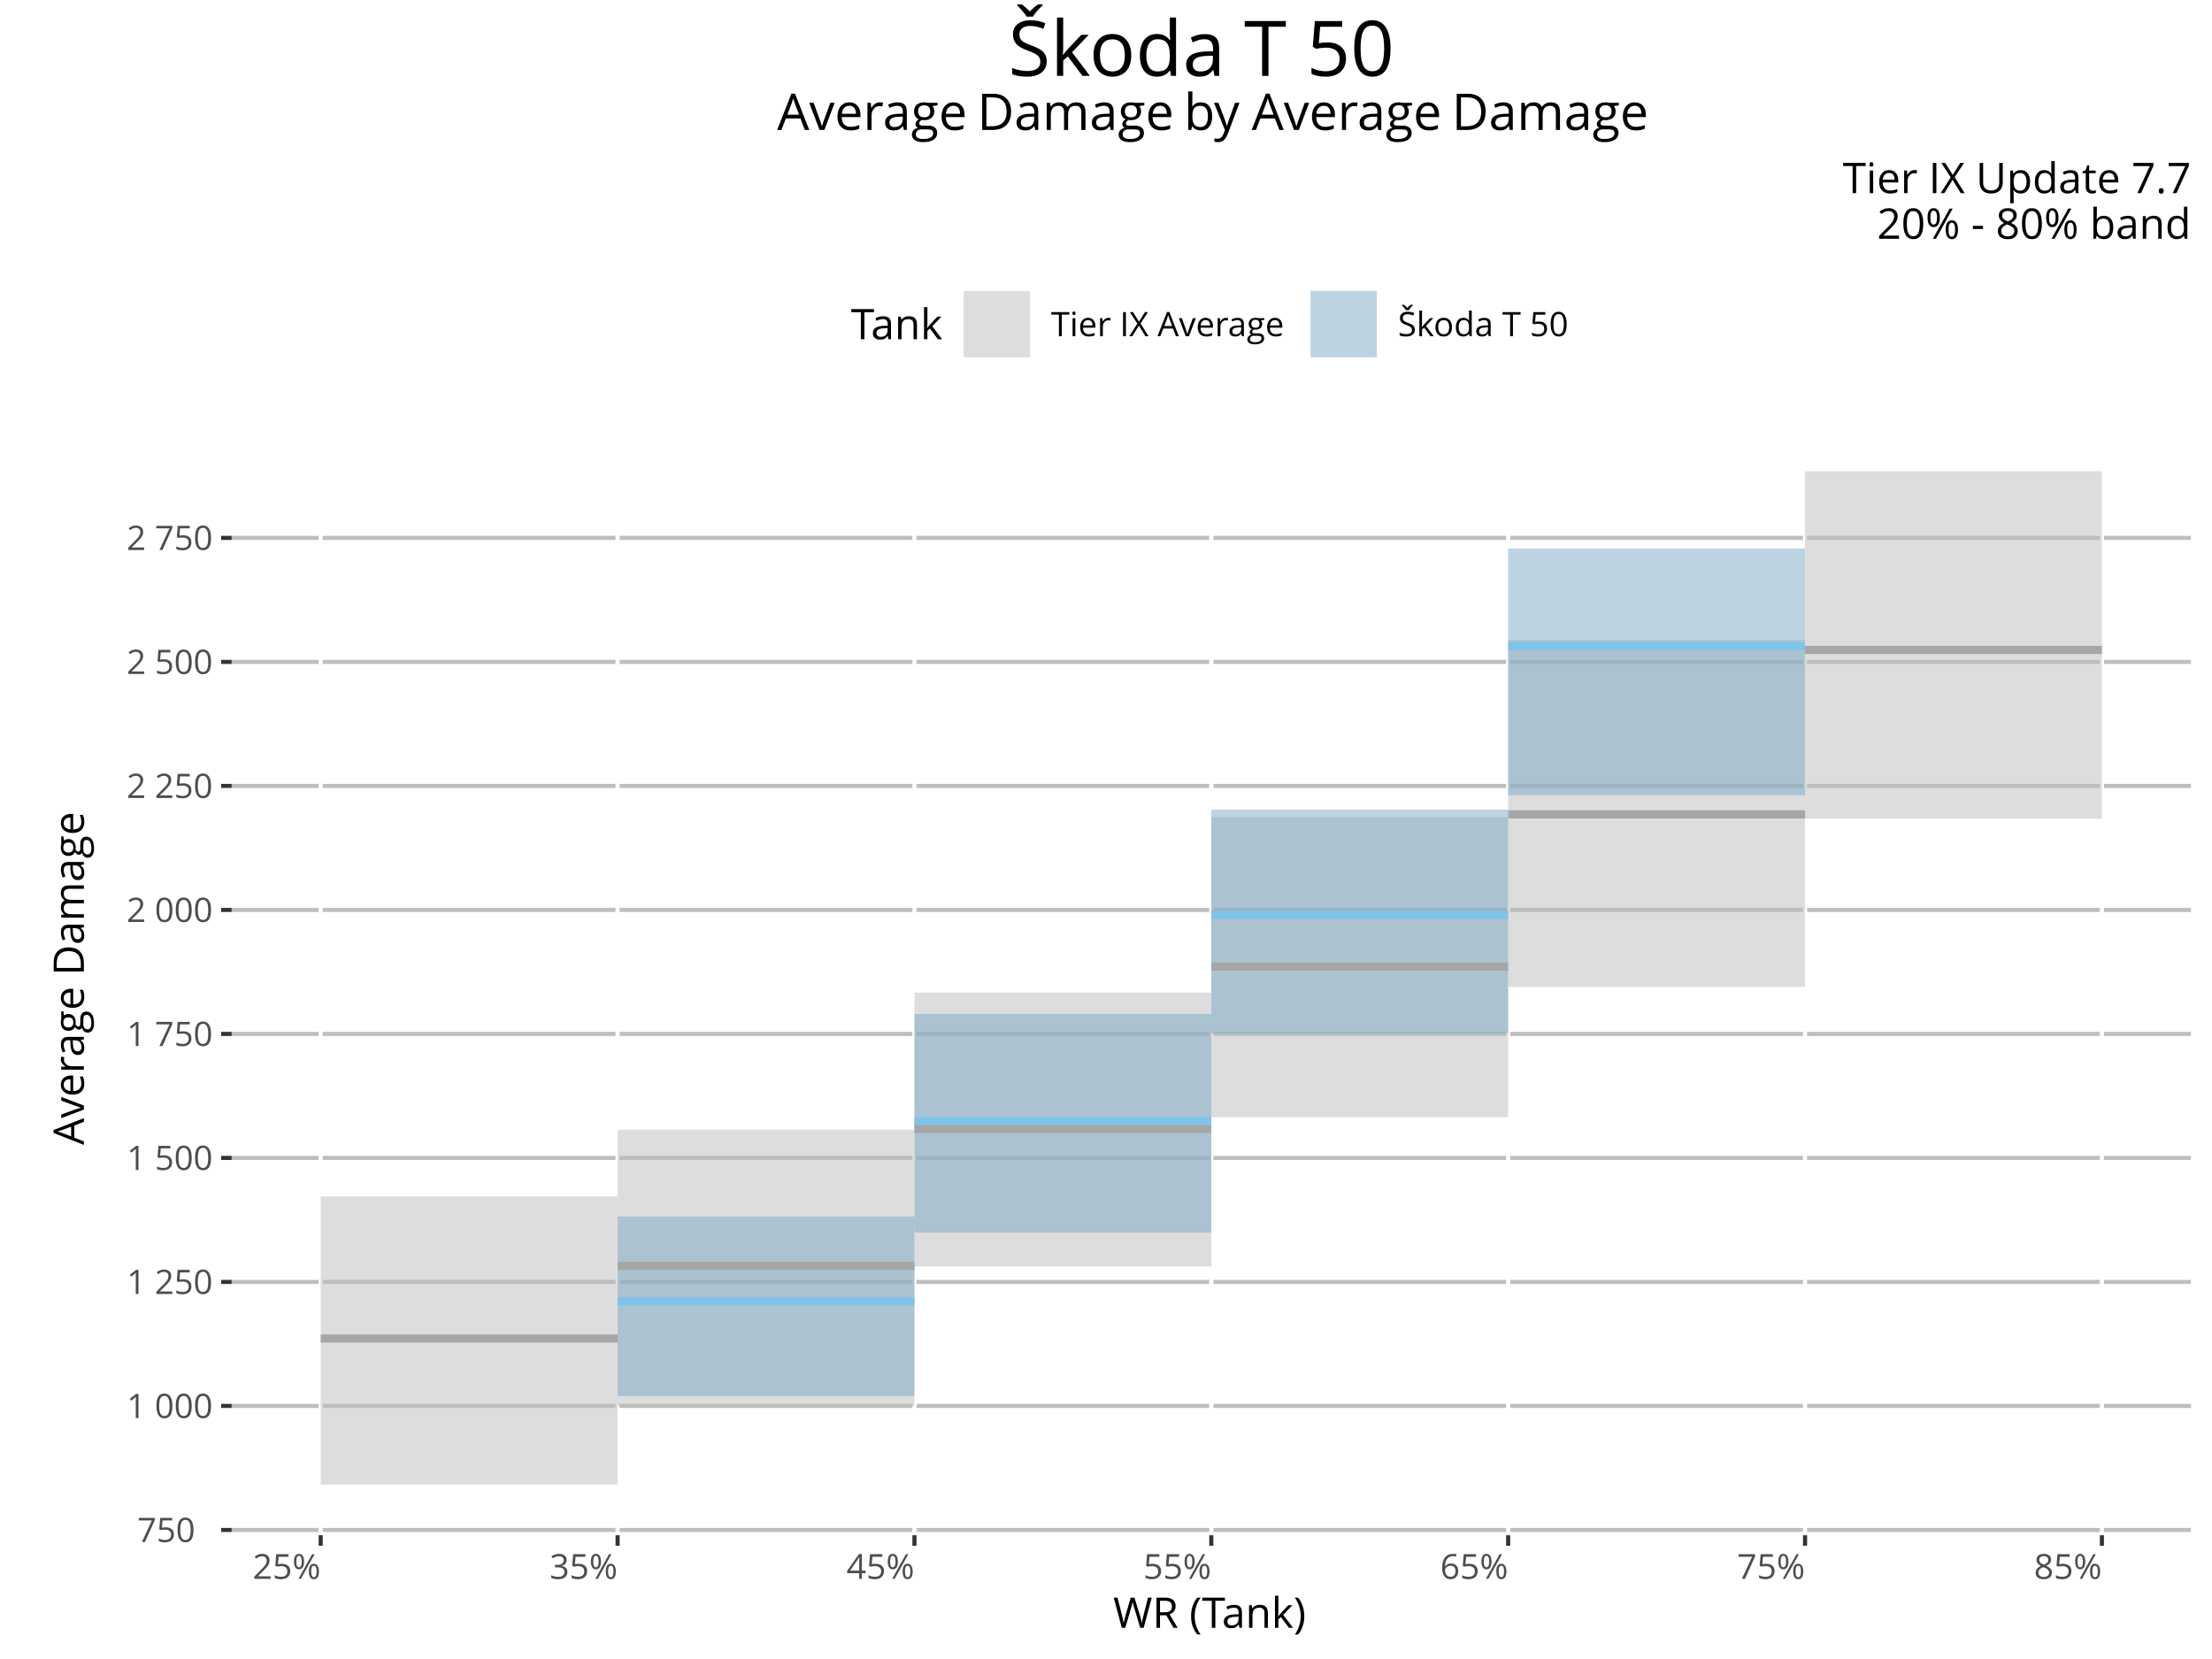
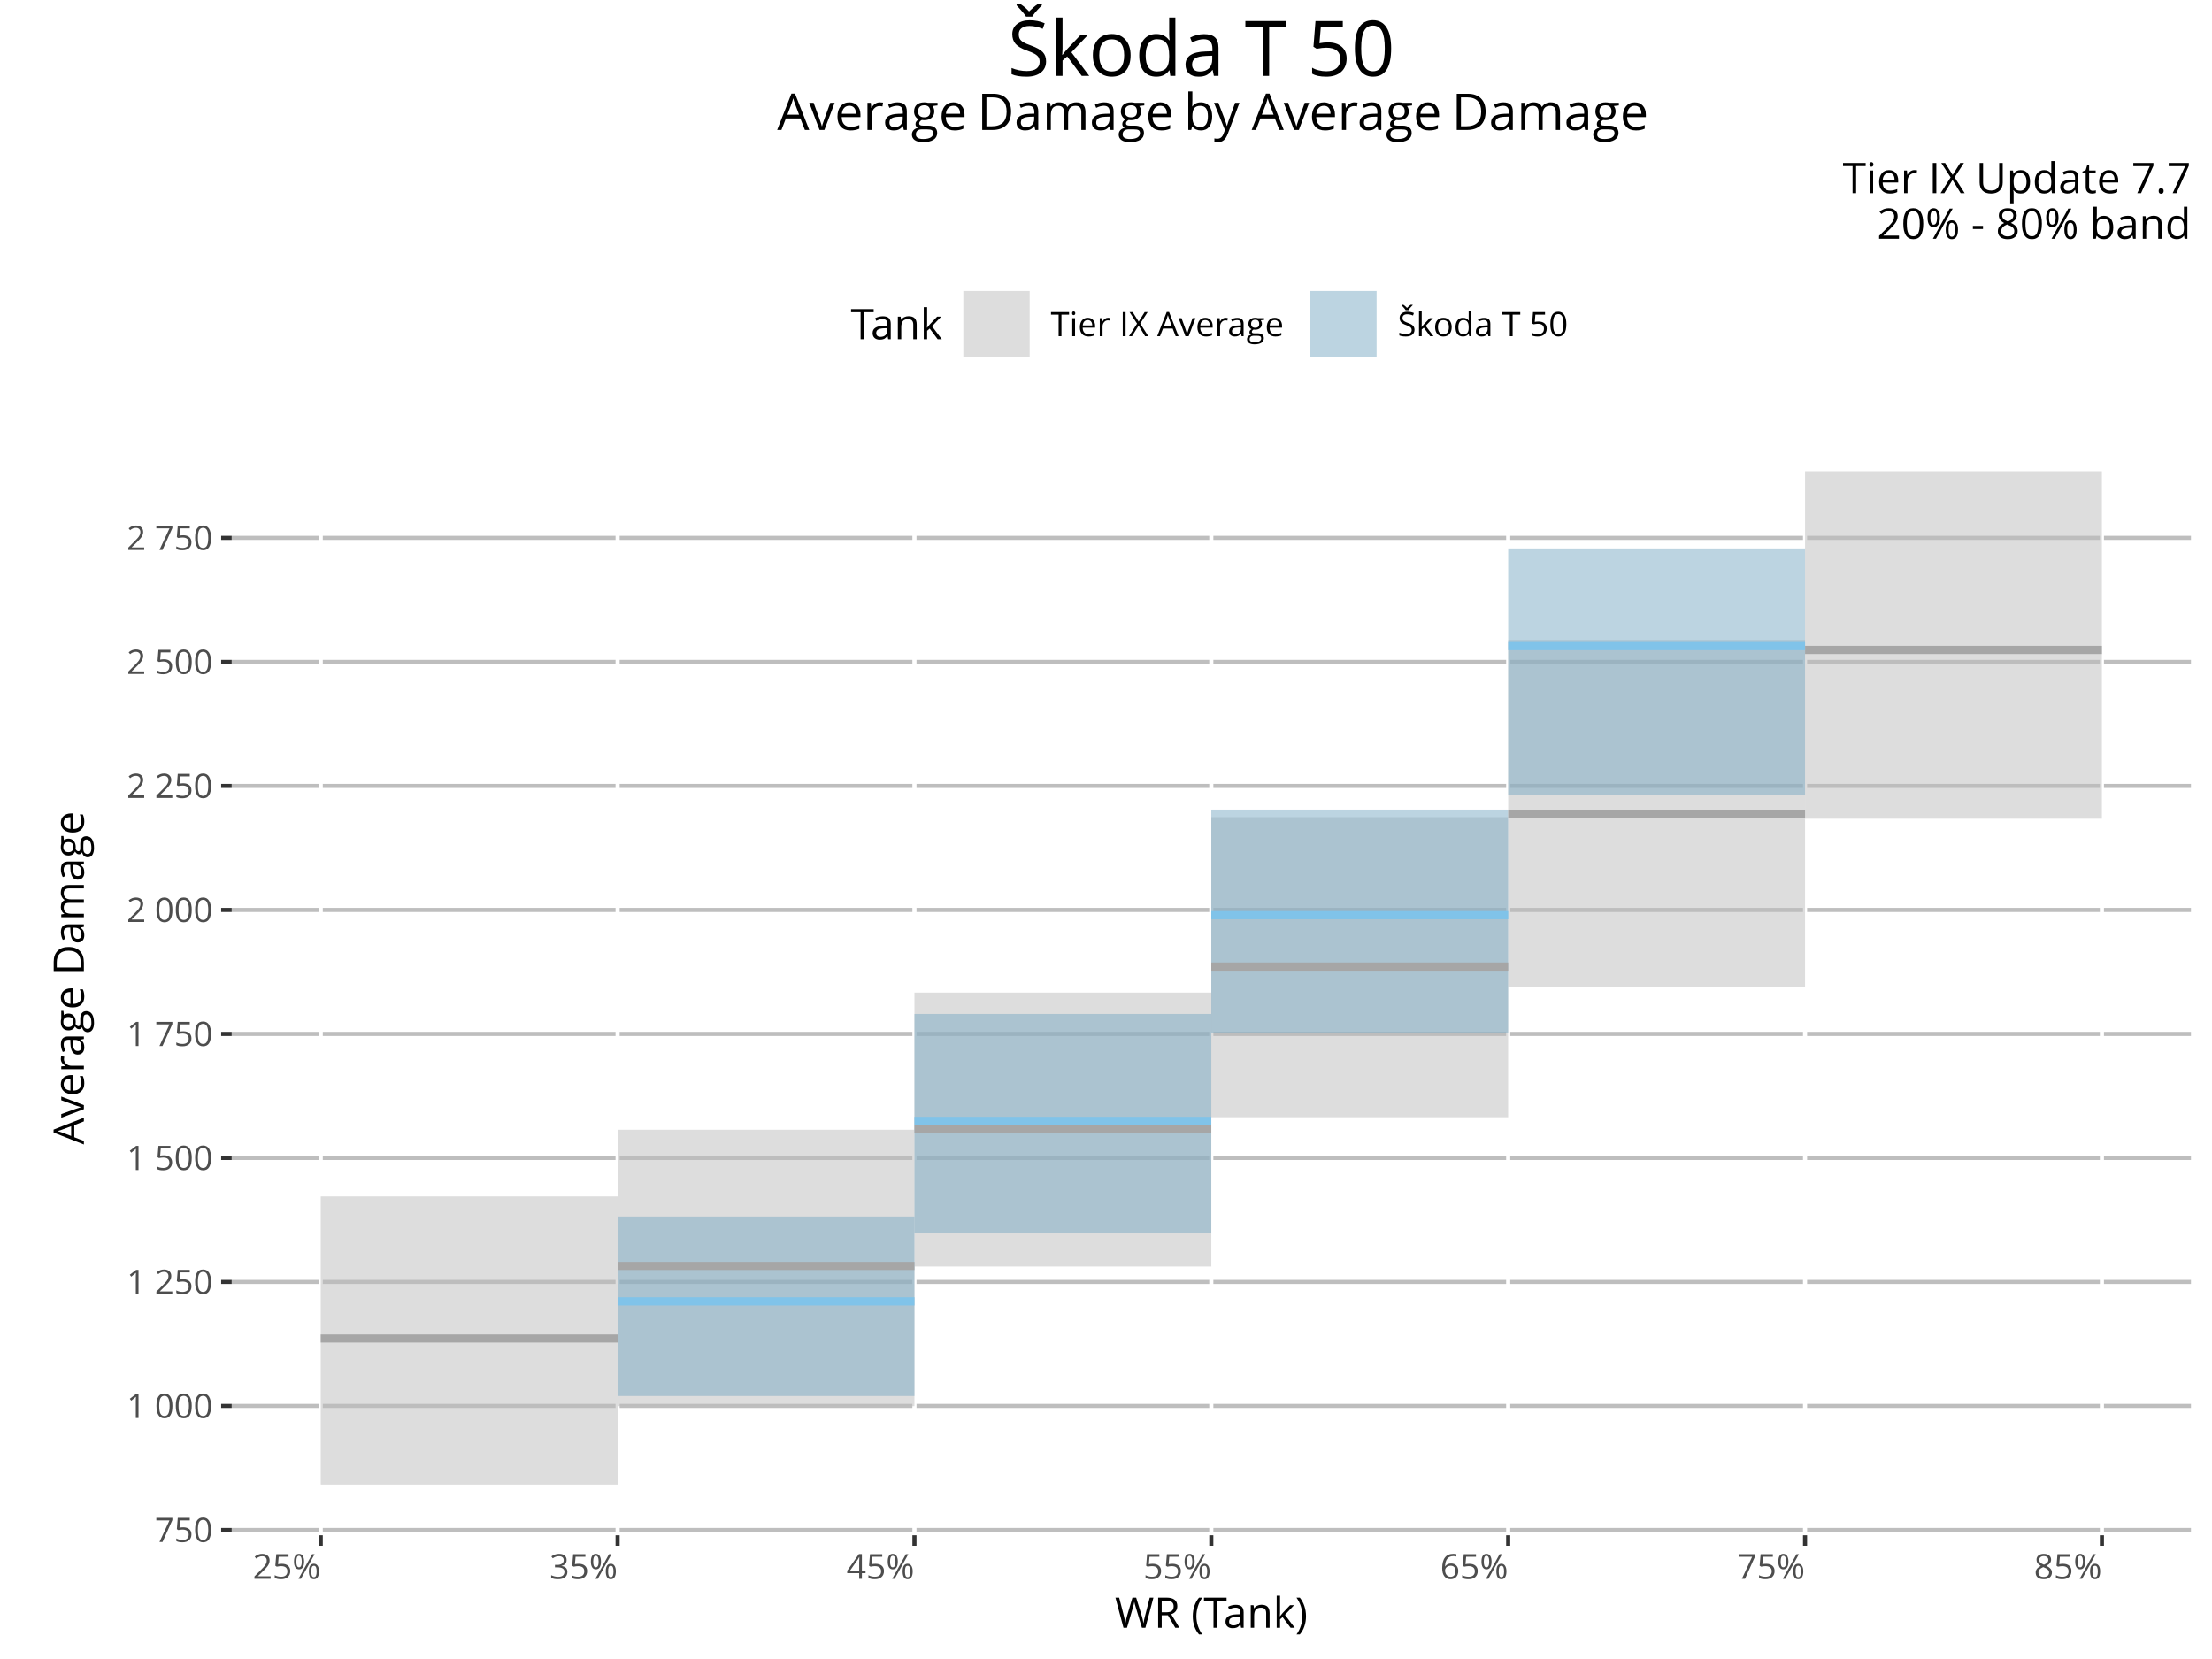
- <svg xmlns="http://www.w3.org/2000/svg" viewBox="0 0 576.00 432.00">
+ <svg xmlns="http://www.w3.org/2000/svg" class="svglite" width="576.00pt" height="432.00pt" viewBox="0 0 576.00 432.00">
  <defs>
    <style type="text/css">
-     line, polyline, polygon, path, rect, circle {
+     .svglite line, .svglite polyline, .svglite polygon, .svglite path, .svglite rect, .svglite circle {
      fill: none;
      stroke: #000000;
      stroke-linecap: round;
      stroke-linejoin: round;
      stroke-miterlimit: 10.00;
    }
  </style>
  </defs>
  <rect width="100%" height="100%" style="stroke: none; fill: #FFFFFF;" />
-   <rect x="0.00" y="0.00" width="576.00" height="432.00" style="stroke-width: 1.07; stroke: #FFFFFF; fill: #FFFFFF;" />
  <defs>
-     <clipPath id="cpNjAuMzJ8NTcwLjUyfDM5OS43N3wxMDkuNDk=">
-       <rect x="60.32" y="109.49" width="510.20" height="290.28" />
-     </clipPath>
-   </defs>
-   <rect x="60.32" y="109.49" width="510.20" height="290.28" style="stroke-width: 1.07; stroke: none;" clip-path="url(#cpNjAuMzJ8NTcwLjUyfDM5OS43N3wxMDkuNDk=)" />
-   <polyline points="60.32,382.25 570.52,382.25 " style="stroke-width: 0.53; stroke: #FFFFFF; stroke-linecap: butt;" clip-path="url(#cpNjAuMzJ8NTcwLjUyfDM5OS43N3wxMDkuNDk=)" />
-   <polyline points="60.32,349.96 570.52,349.96 " style="stroke-width: 0.53; stroke: #FFFFFF; stroke-linecap: butt;" clip-path="url(#cpNjAuMzJ8NTcwLjUyfDM5OS43N3wxMDkuNDk=)" />
-   <polyline points="60.32,317.67 570.52,317.67 " style="stroke-width: 0.53; stroke: #FFFFFF; stroke-linecap: butt;" clip-path="url(#cpNjAuMzJ8NTcwLjUyfDM5OS43N3wxMDkuNDk=)" />
-   <polyline points="60.32,285.38 570.52,285.38 " style="stroke-width: 0.53; stroke: #FFFFFF; stroke-linecap: butt;" clip-path="url(#cpNjAuMzJ8NTcwLjUyfDM5OS43N3wxMDkuNDk=)" />
-   <polyline points="60.32,253.09 570.52,253.09 " style="stroke-width: 0.53; stroke: #FFFFFF; stroke-linecap: butt;" clip-path="url(#cpNjAuMzJ8NTcwLjUyfDM5OS43N3wxMDkuNDk=)" />
-   <polyline points="60.32,220.80 570.52,220.80 " style="stroke-width: 0.53; stroke: #FFFFFF; stroke-linecap: butt;" clip-path="url(#cpNjAuMzJ8NTcwLjUyfDM5OS43N3wxMDkuNDk=)" />
-   <polyline points="60.32,188.51 570.52,188.51 " style="stroke-width: 0.53; stroke: #FFFFFF; stroke-linecap: butt;" clip-path="url(#cpNjAuMzJ8NTcwLjUyfDM5OS43N3wxMDkuNDk=)" />
-   <polyline points="60.32,156.21 570.52,156.21 " style="stroke-width: 0.53; stroke: #FFFFFF; stroke-linecap: butt;" clip-path="url(#cpNjAuMzJ8NTcwLjUyfDM5OS43N3wxMDkuNDk=)" />
-   <polyline points="60.32,123.92 570.52,123.92 " style="stroke-width: 0.53; stroke: #FFFFFF; stroke-linecap: butt;" clip-path="url(#cpNjAuMzJ8NTcwLjUyfDM5OS43N3wxMDkuNDk=)" />
-   <polyline points="122.17,399.77 122.17,109.49 " style="stroke-width: 0.53; stroke: #FFFFFF; stroke-linecap: butt;" clip-path="url(#cpNjAuMzJ8NTcwLjUyfDM5OS43N3wxMDkuNDk=)" />
-   <polyline points="199.47,399.77 199.47,109.49 " style="stroke-width: 0.53; stroke: #FFFFFF; stroke-linecap: butt;" clip-path="url(#cpNjAuMzJ8NTcwLjUyfDM5OS43N3wxMDkuNDk=)" />
-   <polyline points="276.77,399.77 276.77,109.49 " style="stroke-width: 0.53; stroke: #FFFFFF; stroke-linecap: butt;" clip-path="url(#cpNjAuMzJ8NTcwLjUyfDM5OS43N3wxMDkuNDk=)" />
-   <polyline points="354.07,399.77 354.07,109.49 " style="stroke-width: 0.53; stroke: #FFFFFF; stroke-linecap: butt;" clip-path="url(#cpNjAuMzJ8NTcwLjUyfDM5OS43N3wxMDkuNDk=)" />
-   <polyline points="431.38,399.77 431.38,109.49 " style="stroke-width: 0.53; stroke: #FFFFFF; stroke-linecap: butt;" clip-path="url(#cpNjAuMzJ8NTcwLjUyfDM5OS43N3wxMDkuNDk=)" />
-   <polyline points="508.68,399.77 508.68,109.49 " style="stroke-width: 0.53; stroke: #FFFFFF; stroke-linecap: butt;" clip-path="url(#cpNjAuMzJ8NTcwLjUyfDM5OS43N3wxMDkuNDk=)" />
-   <polyline points="60.32,398.40 570.52,398.40 " style="stroke-width: 1.07; stroke: #BEBEBE; stroke-linecap: butt;" clip-path="url(#cpNjAuMzJ8NTcwLjUyfDM5OS43N3wxMDkuNDk=)" />
-   <polyline points="60.32,366.10 570.52,366.10 " style="stroke-width: 1.07; stroke: #BEBEBE; stroke-linecap: butt;" clip-path="url(#cpNjAuMzJ8NTcwLjUyfDM5OS43N3wxMDkuNDk=)" />
-   <polyline points="60.32,333.81 570.52,333.81 " style="stroke-width: 1.07; stroke: #BEBEBE; stroke-linecap: butt;" clip-path="url(#cpNjAuMzJ8NTcwLjUyfDM5OS43N3wxMDkuNDk=)" />
-   <polyline points="60.32,301.52 570.52,301.52 " style="stroke-width: 1.07; stroke: #BEBEBE; stroke-linecap: butt;" clip-path="url(#cpNjAuMzJ8NTcwLjUyfDM5OS43N3wxMDkuNDk=)" />
-   <polyline points="60.32,269.23 570.52,269.23 " style="stroke-width: 1.07; stroke: #BEBEBE; stroke-linecap: butt;" clip-path="url(#cpNjAuMzJ8NTcwLjUyfDM5OS43N3wxMDkuNDk=)" />
-   <polyline points="60.32,236.94 570.52,236.94 " style="stroke-width: 1.07; stroke: #BEBEBE; stroke-linecap: butt;" clip-path="url(#cpNjAuMzJ8NTcwLjUyfDM5OS43N3wxMDkuNDk=)" />
-   <polyline points="60.32,204.65 570.52,204.65 " style="stroke-width: 1.07; stroke: #BEBEBE; stroke-linecap: butt;" clip-path="url(#cpNjAuMzJ8NTcwLjUyfDM5OS43N3wxMDkuNDk=)" />
-   <polyline points="60.32,172.36 570.52,172.36 " style="stroke-width: 1.07; stroke: #BEBEBE; stroke-linecap: butt;" clip-path="url(#cpNjAuMzJ8NTcwLjUyfDM5OS43N3wxMDkuNDk=)" />
-   <polyline points="60.32,140.07 570.52,140.07 " style="stroke-width: 1.07; stroke: #BEBEBE; stroke-linecap: butt;" clip-path="url(#cpNjAuMzJ8NTcwLjUyfDM5OS43N3wxMDkuNDk=)" />
-   <polyline points="83.51,399.77 83.51,109.49 " style="stroke-width: 1.07; stroke: #FFFFFF; stroke-linecap: butt;" clip-path="url(#cpNjAuMzJ8NTcwLjUyfDM5OS43N3wxMDkuNDk=)" />
-   <polyline points="160.82,399.77 160.82,109.49 " style="stroke-width: 1.07; stroke: #FFFFFF; stroke-linecap: butt;" clip-path="url(#cpNjAuMzJ8NTcwLjUyfDM5OS43N3wxMDkuNDk=)" />
-   <polyline points="238.12,399.77 238.12,109.49 " style="stroke-width: 1.07; stroke: #FFFFFF; stroke-linecap: butt;" clip-path="url(#cpNjAuMzJ8NTcwLjUyfDM5OS43N3wxMDkuNDk=)" />
-   <polyline points="315.42,399.77 315.42,109.49 " style="stroke-width: 1.07; stroke: #FFFFFF; stroke-linecap: butt;" clip-path="url(#cpNjAuMzJ8NTcwLjUyfDM5OS43N3wxMDkuNDk=)" />
-   <polyline points="392.72,399.77 392.72,109.49 " style="stroke-width: 1.07; stroke: #FFFFFF; stroke-linecap: butt;" clip-path="url(#cpNjAuMzJ8NTcwLjUyfDM5OS43N3wxMDkuNDk=)" />
-   <polyline points="470.03,399.77 470.03,109.49 " style="stroke-width: 1.07; stroke: #FFFFFF; stroke-linecap: butt;" clip-path="url(#cpNjAuMzJ8NTcwLjUyfDM5OS43N3wxMDkuNDk=)" />
-   <polyline points="547.33,399.77 547.33,109.49 " style="stroke-width: 1.07; stroke: #FFFFFF; stroke-linecap: butt;" clip-path="url(#cpNjAuMzJ8NTcwLjUyfDM5OS43N3wxMDkuNDk=)" />
-   <rect x="83.51" y="311.55" width="77.30" height="75.03" style="stroke-width: 0.00; stroke: none; stroke-linecap: square; stroke-linejoin: miter; fill: #BDBDBD; fill-opacity: 0.50;" clip-path="url(#cpNjAuMzJ8NTcwLjUyfDM5OS43N3wxMDkuNDk=)" />
-   <rect x="160.82" y="294.18" width="77.30" height="71.98" style="stroke-width: 0.00; stroke: none; stroke-linecap: square; stroke-linejoin: miter; fill: #BDBDBD; fill-opacity: 0.50;" clip-path="url(#cpNjAuMzJ8NTcwLjUyfDM5OS43N3wxMDkuNDk=)" />
-   <rect x="238.12" y="258.47" width="77.30" height="71.33" style="stroke-width: 0.00; stroke: none; stroke-linecap: square; stroke-linejoin: miter; fill: #BDBDBD; fill-opacity: 0.50;" clip-path="url(#cpNjAuMzJ8NTcwLjUyfDM5OS43N3wxMDkuNDk=)" />
-   <rect x="315.42" y="212.78" width="77.30" height="78.15" style="stroke-width: 0.00; stroke: none; stroke-linecap: square; stroke-linejoin: miter; fill: #BDBDBD; fill-opacity: 0.50;" clip-path="url(#cpNjAuMzJ8NTcwLjUyfDM5OS43N3wxMDkuNDk=)" />
-   <rect x="392.72" y="166.65" width="77.30" height="90.34" style="stroke-width: 0.00; stroke: none; stroke-linecap: square; stroke-linejoin: miter; fill: #BDBDBD; fill-opacity: 0.50;" clip-path="url(#cpNjAuMzJ8NTcwLjUyfDM5OS43N3wxMDkuNDk=)" />
-   <rect x="470.03" y="122.69" width="77.30" height="90.50" style="stroke-width: 0.00; stroke: none; stroke-linecap: square; stroke-linejoin: miter; fill: #BDBDBD; fill-opacity: 0.50;" clip-path="url(#cpNjAuMzJ8NTcwLjUyfDM5OS43N3wxMDkuNDk=)" />
-   <rect x="160.82" y="316.77" width="77.30" height="46.75" style="stroke-width: 0.00; stroke: none; stroke-linecap: square; stroke-linejoin: miter; fill: #7BABC4; fill-opacity: 0.50;" clip-path="url(#cpNjAuMzJ8NTcwLjUyfDM5OS43N3wxMDkuNDk=)" />
-   <rect x="238.12" y="264.03" width="77.30" height="56.95" style="stroke-width: 0.00; stroke: none; stroke-linecap: square; stroke-linejoin: miter; fill: #7BABC4; fill-opacity: 0.50;" clip-path="url(#cpNjAuMzJ8NTcwLjUyfDM5OS43N3wxMDkuNDk=)" />
-   <rect x="315.42" y="210.81" width="77.30" height="58.29" style="stroke-width: 0.00; stroke: none; stroke-linecap: square; stroke-linejoin: miter; fill: #7BABC4; fill-opacity: 0.50;" clip-path="url(#cpNjAuMzJ8NTcwLjUyfDM5OS43N3wxMDkuNDk=)" />
-   <rect x="392.72" y="142.82" width="77.30" height="64.24" style="stroke-width: 0.00; stroke: none; stroke-linecap: square; stroke-linejoin: miter; fill: #7BABC4; fill-opacity: 0.50;" clip-path="url(#cpNjAuMzJ8NTcwLjUyfDM5OS43N3wxMDkuNDk=)" />
-   <line x1="83.51" y1="348.55" x2="160.82" y2="348.55" style="stroke-width: 2.13; stroke: #A6A6A6; stroke-linecap: butt;" clip-path="url(#cpNjAuMzJ8NTcwLjUyfDM5OS43N3wxMDkuNDk=)" />
-   <line x1="160.82" y1="329.64" x2="238.12" y2="329.64" style="stroke-width: 2.13; stroke: #A6A6A6; stroke-linecap: butt;" clip-path="url(#cpNjAuMzJ8NTcwLjUyfDM5OS43N3wxMDkuNDk=)" />
-   <line x1="238.12" y1="293.95" x2="315.42" y2="293.95" style="stroke-width: 2.13; stroke: #A6A6A6; stroke-linecap: butt;" clip-path="url(#cpNjAuMzJ8NTcwLjUyfDM5OS43N3wxMDkuNDk=)" />
-   <line x1="315.42" y1="251.70" x2="392.72" y2="251.70" style="stroke-width: 2.13; stroke: #A6A6A6; stroke-linecap: butt;" clip-path="url(#cpNjAuMzJ8NTcwLjUyfDM5OS43N3wxMDkuNDk=)" />
-   <line x1="392.72" y1="212.05" x2="470.03" y2="212.05" style="stroke-width: 2.13; stroke: #A6A6A6; stroke-linecap: butt;" clip-path="url(#cpNjAuMzJ8NTcwLjUyfDM5OS43N3wxMDkuNDk=)" />
-   <line x1="470.03" y1="169.24" x2="547.33" y2="169.24" style="stroke-width: 2.13; stroke: #A6A6A6; stroke-linecap: butt;" clip-path="url(#cpNjAuMzJ8NTcwLjUyfDM5OS43N3wxMDkuNDk=)" />
-   <line x1="160.82" y1="338.87" x2="238.12" y2="338.87" style="stroke-width: 2.13; stroke: #80C3E9; stroke-linecap: butt;" clip-path="url(#cpNjAuMzJ8NTcwLjUyfDM5OS43N3wxMDkuNDk=)" />
-   <line x1="238.12" y1="291.87" x2="315.42" y2="291.87" style="stroke-width: 2.13; stroke: #80C3E9; stroke-linecap: butt;" clip-path="url(#cpNjAuMzJ8NTcwLjUyfDM5OS43N3wxMDkuNDk=)" />
-   <line x1="315.42" y1="238.30" x2="392.72" y2="238.30" style="stroke-width: 2.13; stroke: #80C3E9; stroke-linecap: butt;" clip-path="url(#cpNjAuMzJ8NTcwLjUyfDM5OS43N3wxMDkuNDk=)" />
-   <line x1="392.72" y1="168.25" x2="470.03" y2="168.25" style="stroke-width: 2.13; stroke: #80C3E9; stroke-linecap: butt;" clip-path="url(#cpNjAuMzJ8NTcwLjUyfDM5OS43N3wxMDkuNDk=)" />
-   <defs>
-     <clipPath id="cpMC4wMHw1NzYuMDB8NDMyLjAwfDAuMDA=">
+     <clipPath id="cpMC4wMHw1NzYuMDB8MC4wMHw0MzIuMDA=">
      <rect x="0.00" y="0.00" width="576.00" height="432.00" />
    </clipPath>
  </defs>
-   <g clip-path="url(#cpMC4wMHw1NzYuMDB8NDMyLjAwfDAuMDA=)">
-     <text x="35.73" y="401.54" style="font-size: 8.80px; fill: #4D4D4D; font-family: Open Sans;" textLength="19.67px" lengthAdjust="spacingAndGlyphs">  750</text>
+   <g clip-path="url(#cpMC4wMHw1NzYuMDB8MC4wMHw0MzIuMDA=)">
+     <rect x="0.00" y="0" width="576.00" height="432.00" style="stroke-width: 1.07; stroke: #FFFFFF; fill: #FFFFFF;" />
  </g>
-   <g clip-path="url(#cpMC4wMHw1NzYuMDB8NDMyLjAwfDAuMDA=)">
-     <text x="32.98" y="369.25" style="font-size: 8.80px; fill: #4D4D4D; font-family: Open Sans;" textLength="22.41px" lengthAdjust="spacingAndGlyphs">1 000</text>
+   <defs>
+     <clipPath id="cpNjAuMzN8NTcwLjUyfDEwOS40OXwzOTkuNzc=">
+       <rect x="60.33" y="109.49" width="510.19" height="290.28" />
+     </clipPath>
+   </defs>
+   <g clip-path="url(#cpNjAuMzN8NTcwLjUyfDEwOS40OXwzOTkuNzc=)">
+     <rect x="60.33" y="109.49" width="510.19" height="290.28" style="stroke-width: 1.07; stroke: none;" />
+     <polyline points="60.33,382.25 570.52,382.25 " style="stroke-width: 0.53; stroke: #FFFFFF; stroke-linecap: butt;" />
+     <polyline points="60.33,349.96 570.52,349.96 " style="stroke-width: 0.53; stroke: #FFFFFF; stroke-linecap: butt;" />
+     <polyline points="60.33,317.67 570.52,317.67 " style="stroke-width: 0.53; stroke: #FFFFFF; stroke-linecap: butt;" />
+     <polyline points="60.33,285.38 570.52,285.38 " style="stroke-width: 0.53; stroke: #FFFFFF; stroke-linecap: butt;" />
+     <polyline points="60.33,253.09 570.52,253.09 " style="stroke-width: 0.53; stroke: #FFFFFF; stroke-linecap: butt;" />
+     <polyline points="60.33,220.80 570.52,220.80 " style="stroke-width: 0.53; stroke: #FFFFFF; stroke-linecap: butt;" />
+     <polyline points="60.33,188.51 570.52,188.51 " style="stroke-width: 0.53; stroke: #FFFFFF; stroke-linecap: butt;" />
+     <polyline points="60.33,156.22 570.52,156.22 " style="stroke-width: 0.53; stroke: #FFFFFF; stroke-linecap: butt;" />
+     <polyline points="60.33,123.93 570.52,123.93 " style="stroke-width: 0.53; stroke: #FFFFFF; stroke-linecap: butt;" />
+     <polyline points="122.17,399.77 122.17,109.49 " style="stroke-width: 0.53; stroke: #FFFFFF; stroke-linecap: butt;" />
+     <polyline points="199.47,399.77 199.47,109.49 " style="stroke-width: 0.53; stroke: #FFFFFF; stroke-linecap: butt;" />
+     <polyline points="276.77,399.77 276.77,109.49 " style="stroke-width: 0.53; stroke: #FFFFFF; stroke-linecap: butt;" />
+     <polyline points="354.08,399.77 354.08,109.49 " style="stroke-width: 0.53; stroke: #FFFFFF; stroke-linecap: butt;" />
+     <polyline points="431.38,399.77 431.38,109.49 " style="stroke-width: 0.53; stroke: #FFFFFF; stroke-linecap: butt;" />
+     <polyline points="508.68,399.77 508.68,109.49 " style="stroke-width: 0.53; stroke: #FFFFFF; stroke-linecap: butt;" />
+     <polyline points="60.33,398.40 570.52,398.40 " style="stroke-width: 1.07; stroke: #BEBEBE; stroke-linecap: butt;" />
+     <polyline points="60.33,366.10 570.52,366.10 " style="stroke-width: 1.07; stroke: #BEBEBE; stroke-linecap: butt;" />
+     <polyline points="60.33,333.81 570.52,333.81 " style="stroke-width: 1.07; stroke: #BEBEBE; stroke-linecap: butt;" />
+     <polyline points="60.33,301.52 570.52,301.52 " style="stroke-width: 1.07; stroke: #BEBEBE; stroke-linecap: butt;" />
+     <polyline points="60.33,269.23 570.52,269.23 " style="stroke-width: 1.07; stroke: #BEBEBE; stroke-linecap: butt;" />
+     <polyline points="60.33,236.94 570.52,236.94 " style="stroke-width: 1.07; stroke: #BEBEBE; stroke-linecap: butt;" />
+     <polyline points="60.33,204.65 570.52,204.65 " style="stroke-width: 1.07; stroke: #BEBEBE; stroke-linecap: butt;" />
+     <polyline points="60.33,172.36 570.52,172.36 " style="stroke-width: 1.07; stroke: #BEBEBE; stroke-linecap: butt;" />
+     <polyline points="60.33,140.07 570.52,140.07 " style="stroke-width: 1.07; stroke: #BEBEBE; stroke-linecap: butt;" />
+     <polyline points="83.52,399.77 83.52,109.49 " style="stroke-width: 1.07; stroke: #FFFFFF; stroke-linecap: butt;" />
+     <polyline points="160.82,399.77 160.82,109.49 " style="stroke-width: 1.07; stroke: #FFFFFF; stroke-linecap: butt;" />
+     <polyline points="238.12,399.77 238.12,109.49 " style="stroke-width: 1.07; stroke: #FFFFFF; stroke-linecap: butt;" />
+     <polyline points="315.42,399.77 315.42,109.49 " style="stroke-width: 1.07; stroke: #FFFFFF; stroke-linecap: butt;" />
+     <polyline points="392.73,399.77 392.73,109.49 " style="stroke-width: 1.07; stroke: #FFFFFF; stroke-linecap: butt;" />
+     <polyline points="470.03,399.77 470.03,109.49 " style="stroke-width: 1.07; stroke: #FFFFFF; stroke-linecap: butt;" />
+     <polyline points="547.33,399.77 547.33,109.49 " style="stroke-width: 1.07; stroke: #FFFFFF; stroke-linecap: butt;" />
+     <rect x="83.52" y="311.55" width="77.30" height="75.03" style="stroke-width: 0.00; stroke: none; stroke-linecap: square; stroke-linejoin: miter; fill: #BDBDBD; fill-opacity: 0.50;" />
+     <rect x="160.82" y="294.18" width="77.30" height="71.98" style="stroke-width: 0.00; stroke: none; stroke-linecap: square; stroke-linejoin: miter; fill: #BDBDBD; fill-opacity: 0.50;" />
+     <rect x="238.12" y="258.47" width="77.30" height="71.33" style="stroke-width: 0.00; stroke: none; stroke-linecap: square; stroke-linejoin: miter; fill: #BDBDBD; fill-opacity: 0.50;" />
+     <rect x="315.42" y="212.78" width="77.30" height="78.14" style="stroke-width: 0.00; stroke: none; stroke-linecap: square; stroke-linejoin: miter; fill: #BDBDBD; fill-opacity: 0.50;" />
+     <rect x="392.73" y="166.65" width="77.30" height="90.34" style="stroke-width: 0.00; stroke: none; stroke-linecap: square; stroke-linejoin: miter; fill: #BDBDBD; fill-opacity: 0.50;" />
+     <rect x="470.03" y="122.69" width="77.30" height="90.50" style="stroke-width: 0.00; stroke: none; stroke-linecap: square; stroke-linejoin: miter; fill: #BDBDBD; fill-opacity: 0.50;" />
+     <rect x="160.82" y="316.77" width="77.30" height="46.75" style="stroke-width: 0.00; stroke: none; stroke-linecap: square; stroke-linejoin: miter; fill: #7BABC4; fill-opacity: 0.50;" />
+     <rect x="238.12" y="264.03" width="77.30" height="56.95" style="stroke-width: 0.00; stroke: none; stroke-linecap: square; stroke-linejoin: miter; fill: #7BABC4; fill-opacity: 0.50;" />
+     <rect x="315.42" y="210.81" width="77.30" height="58.29" style="stroke-width: 0.00; stroke: none; stroke-linecap: square; stroke-linejoin: miter; fill: #7BABC4; fill-opacity: 0.50;" />
+     <rect x="392.73" y="142.82" width="77.30" height="64.24" style="stroke-width: 0.00; stroke: none; stroke-linecap: square; stroke-linejoin: miter; fill: #7BABC4; fill-opacity: 0.50;" />
+     <line x1="83.52" y1="348.55" x2="160.82" y2="348.55" style="stroke-width: 2.13; stroke: #A6A6A6; stroke-linecap: butt;" />
+     <line x1="160.82" y1="329.64" x2="238.12" y2="329.64" style="stroke-width: 2.13; stroke: #A6A6A6; stroke-linecap: butt;" />
+     <line x1="238.12" y1="293.95" x2="315.42" y2="293.95" style="stroke-width: 2.13; stroke: #A6A6A6; stroke-linecap: butt;" />
+     <line x1="315.42" y1="251.70" x2="392.73" y2="251.70" style="stroke-width: 2.13; stroke: #A6A6A6; stroke-linecap: butt;" />
+     <line x1="392.73" y1="212.05" x2="470.03" y2="212.05" style="stroke-width: 2.13; stroke: #A6A6A6; stroke-linecap: butt;" />
+     <line x1="470.03" y1="169.24" x2="547.33" y2="169.24" style="stroke-width: 2.13; stroke: #A6A6A6; stroke-linecap: butt;" />
+     <line x1="160.82" y1="338.88" x2="238.12" y2="338.88" style="stroke-width: 2.13; stroke: #80C3E9; stroke-linecap: butt;" />
+     <line x1="238.12" y1="291.87" x2="315.42" y2="291.87" style="stroke-width: 2.13; stroke: #80C3E9; stroke-linecap: butt;" />
+     <line x1="315.42" y1="238.30" x2="392.73" y2="238.30" style="stroke-width: 2.13; stroke: #80C3E9; stroke-linecap: butt;" />
+     <line x1="392.73" y1="168.25" x2="470.03" y2="168.25" style="stroke-width: 2.13; stroke: #80C3E9; stroke-linecap: butt;" />
  </g>
-   <g clip-path="url(#cpMC4wMHw1NzYuMDB8NDMyLjAwfDAuMDA=)">
-     <text x="32.98" y="336.95" style="font-size: 8.80px; fill: #4D4D4D; font-family: Open Sans;" textLength="22.41px" lengthAdjust="spacingAndGlyphs">1 250</text>
-   </g>
-   <g clip-path="url(#cpMC4wMHw1NzYuMDB8NDMyLjAwfDAuMDA=)">
-     <text x="32.98" y="304.66" style="font-size: 8.80px; fill: #4D4D4D; font-family: Open Sans;" textLength="22.41px" lengthAdjust="spacingAndGlyphs">1 500</text>
-   </g>
-   <g clip-path="url(#cpMC4wMHw1NzYuMDB8NDMyLjAwfDAuMDA=)">
-     <text x="32.98" y="272.37" style="font-size: 8.80px; fill: #4D4D4D; font-family: Open Sans;" textLength="22.41px" lengthAdjust="spacingAndGlyphs">1 750</text>
-   </g>
-   <g clip-path="url(#cpMC4wMHw1NzYuMDB8NDMyLjAwfDAuMDA=)">
-     <text x="32.98" y="240.08" style="font-size: 8.80px; fill: #4D4D4D; font-family: Open Sans;" textLength="22.41px" lengthAdjust="spacingAndGlyphs">2 000</text>
-   </g>
-   <g clip-path="url(#cpMC4wMHw1NzYuMDB8NDMyLjAwfDAuMDA=)">
-     <text x="32.98" y="207.79" style="font-size: 8.80px; fill: #4D4D4D; font-family: Open Sans;" textLength="22.41px" lengthAdjust="spacingAndGlyphs">2 250</text>
-   </g>
-   <g clip-path="url(#cpMC4wMHw1NzYuMDB8NDMyLjAwfDAuMDA=)">
-     <text x="32.98" y="175.50" style="font-size: 8.80px; fill: #4D4D4D; font-family: Open Sans;" textLength="22.41px" lengthAdjust="spacingAndGlyphs">2 500</text>
-   </g>
-   <g clip-path="url(#cpMC4wMHw1NzYuMDB8NDMyLjAwfDAuMDA=)">
-     <text x="32.98" y="143.21" style="font-size: 8.80px; fill: #4D4D4D; font-family: Open Sans;" textLength="22.41px" lengthAdjust="spacingAndGlyphs">2 750</text>
-   </g>
-   <polyline points="57.58,398.40 60.32,398.40 " style="stroke-width: 1.07; stroke: #333333; stroke-linecap: butt;" clip-path="url(#cpMC4wMHw1NzYuMDB8NDMyLjAwfDAuMDA=)" />
-   <polyline points="57.58,366.10 60.32,366.10 " style="stroke-width: 1.07; stroke: #333333; stroke-linecap: butt;" clip-path="url(#cpMC4wMHw1NzYuMDB8NDMyLjAwfDAuMDA=)" />
-   <polyline points="57.58,333.81 60.32,333.81 " style="stroke-width: 1.07; stroke: #333333; stroke-linecap: butt;" clip-path="url(#cpMC4wMHw1NzYuMDB8NDMyLjAwfDAuMDA=)" />
-   <polyline points="57.58,301.52 60.32,301.52 " style="stroke-width: 1.07; stroke: #333333; stroke-linecap: butt;" clip-path="url(#cpMC4wMHw1NzYuMDB8NDMyLjAwfDAuMDA=)" />
-   <polyline points="57.58,269.23 60.32,269.23 " style="stroke-width: 1.07; stroke: #333333; stroke-linecap: butt;" clip-path="url(#cpMC4wMHw1NzYuMDB8NDMyLjAwfDAuMDA=)" />
-   <polyline points="57.58,236.94 60.32,236.94 " style="stroke-width: 1.07; stroke: #333333; stroke-linecap: butt;" clip-path="url(#cpMC4wMHw1NzYuMDB8NDMyLjAwfDAuMDA=)" />
-   <polyline points="57.58,204.65 60.32,204.65 " style="stroke-width: 1.07; stroke: #333333; stroke-linecap: butt;" clip-path="url(#cpMC4wMHw1NzYuMDB8NDMyLjAwfDAuMDA=)" />
-   <polyline points="57.58,172.36 60.32,172.36 " style="stroke-width: 1.07; stroke: #333333; stroke-linecap: butt;" clip-path="url(#cpMC4wMHw1NzYuMDB8NDMyLjAwfDAuMDA=)" />
-   <polyline points="57.58,140.07 60.32,140.07 " style="stroke-width: 1.07; stroke: #333333; stroke-linecap: butt;" clip-path="url(#cpMC4wMHw1NzYuMDB8NDMyLjAwfDAuMDA=)" />
-   <polyline points="83.51,402.51 83.51,399.77 " style="stroke-width: 1.07; stroke: #333333; stroke-linecap: butt;" clip-path="url(#cpMC4wMHw1NzYuMDB8NDMyLjAwfDAuMDA=)" />
-   <polyline points="160.82,402.51 160.82,399.77 " style="stroke-width: 1.07; stroke: #333333; stroke-linecap: butt;" clip-path="url(#cpMC4wMHw1NzYuMDB8NDMyLjAwfDAuMDA=)" />
-   <polyline points="238.12,402.51 238.12,399.77 " style="stroke-width: 1.07; stroke: #333333; stroke-linecap: butt;" clip-path="url(#cpMC4wMHw1NzYuMDB8NDMyLjAwfDAuMDA=)" />
-   <polyline points="315.42,402.51 315.42,399.77 " style="stroke-width: 1.07; stroke: #333333; stroke-linecap: butt;" clip-path="url(#cpMC4wMHw1NzYuMDB8NDMyLjAwfDAuMDA=)" />
-   <polyline points="392.72,402.51 392.72,399.77 " style="stroke-width: 1.07; stroke: #333333; stroke-linecap: butt;" clip-path="url(#cpMC4wMHw1NzYuMDB8NDMyLjAwfDAuMDA=)" />
-   <polyline points="470.03,402.51 470.03,399.77 " style="stroke-width: 1.07; stroke: #333333; stroke-linecap: butt;" clip-path="url(#cpMC4wMHw1NzYuMDB8NDMyLjAwfDAuMDA=)" />
-   <polyline points="547.33,402.51 547.33,399.77 " style="stroke-width: 1.07; stroke: #333333; stroke-linecap: butt;" clip-path="url(#cpMC4wMHw1NzYuMDB8NDMyLjAwfDAuMDA=)" />
-   <g clip-path="url(#cpMC4wMHw1NzYuMDB8NDMyLjAwfDAuMDA=)">
-     <text x="65.81" y="411.13" style="font-size: 9.00px; fill: #4D4D4D; font-family: Open Sans;" textLength="17.70px" lengthAdjust="spacingAndGlyphs">25%</text>
-   </g>
-   <g clip-path="url(#cpMC4wMHw1NzYuMDB8NDMyLjAwfDAuMDA=)">
-     <text x="143.12" y="411.13" style="font-size: 9.00px; fill: #4D4D4D; font-family: Open Sans;" textLength="17.70px" lengthAdjust="spacingAndGlyphs">35%</text>
-   </g>
-   <g clip-path="url(#cpMC4wMHw1NzYuMDB8NDMyLjAwfDAuMDA=)">
-     <text x="220.42" y="411.13" style="font-size: 9.00px; fill: #4D4D4D; font-family: Open Sans;" textLength="17.70px" lengthAdjust="spacingAndGlyphs">45%</text>
-   </g>
-   <g clip-path="url(#cpMC4wMHw1NzYuMDB8NDMyLjAwfDAuMDA=)">
-     <text x="297.72" y="411.13" style="font-size: 9.00px; fill: #4D4D4D; font-family: Open Sans;" textLength="17.70px" lengthAdjust="spacingAndGlyphs">55%</text>
-   </g>
-   <g clip-path="url(#cpMC4wMHw1NzYuMDB8NDMyLjAwfDAuMDA=)">
-     <text x="375.02" y="411.13" style="font-size: 9.00px; fill: #4D4D4D; font-family: Open Sans;" textLength="17.70px" lengthAdjust="spacingAndGlyphs">65%</text>
-   </g>
-   <g clip-path="url(#cpMC4wMHw1NzYuMDB8NDMyLjAwfDAuMDA=)">
-     <text x="452.33" y="411.13" style="font-size: 9.00px; fill: #4D4D4D; font-family: Open Sans;" textLength="17.70px" lengthAdjust="spacingAndGlyphs">75%</text>
-   </g>
-   <g clip-path="url(#cpMC4wMHw1NzYuMDB8NDMyLjAwfDAuMDA=)">
-     <text x="529.63" y="411.13" style="font-size: 9.00px; fill: #4D4D4D; font-family: Open Sans;" textLength="17.70px" lengthAdjust="spacingAndGlyphs">85%</text>
-   </g>
-   <g clip-path="url(#cpMC4wMHw1NzYuMDB8NDMyLjAwfDAuMDA=)">
-     <text x="289.88" y="423.88" style="font-size: 11.00px; font-family: Open Sans;" textLength="51.08px" lengthAdjust="spacingAndGlyphs">WR (Tank)</text>
-   </g>
-   <g clip-path="url(#cpMC4wMHw1NzYuMDB8NDMyLjAwfDAuMDA=)">
-     <text transform="translate(21.84,298.13) rotate(-90)" style="font-size: 11.00px; font-family: Open Sans;" textLength="86.99px" lengthAdjust="spacingAndGlyphs">Average Damage</text>
-   </g>
-   <rect x="216.11" y="70.29" width="198.62" height="28.24" style="stroke-width: 1.07; stroke: none; fill: #FFFFFF;" clip-path="url(#cpMC4wMHw1NzYuMDB8NDMyLjAwfDAuMDA=)" />
-   <g clip-path="url(#cpMC4wMHw1NzYuMDB8NDMyLjAwfDAuMDA=)">
-     <text x="221.59" y="88.34" style="font-size: 11.00px; font-family: Open Sans;" textLength="24.73px" lengthAdjust="spacingAndGlyphs">Tank</text>
-   </g>
-   <rect x="250.92" y="75.77" width="17.28" height="17.28" style="stroke-width: 1.07; stroke: none;" clip-path="url(#cpMC4wMHw1NzYuMDB8NDMyLjAwfDAuMDA=)" />
-   <rect x="250.92" y="75.77" width="17.28" height="17.28" style="stroke-width: 0.00; stroke: none; stroke-linecap: square; stroke-linejoin: miter; fill: #BDBDBD; fill-opacity: 0.50;" clip-path="url(#cpMC4wMHw1NzYuMDB8NDMyLjAwfDAuMDA=)" />
-   <rect x="341.25" y="75.77" width="17.28" height="17.28" style="stroke-width: 1.07; stroke: none;" clip-path="url(#cpMC4wMHw1NzYuMDB8NDMyLjAwfDAuMDA=)" />
-   <rect x="341.25" y="75.77" width="17.28" height="17.28" style="stroke-width: 0.00; stroke: none; stroke-linecap: square; stroke-linejoin: miter; fill: #7BABC4; fill-opacity: 0.50;" clip-path="url(#cpMC4wMHw1NzYuMDB8NDMyLjAwfDAuMDA=)" />
-   <g clip-path="url(#cpMC4wMHw1NzYuMDB8NDMyLjAwfDAuMDA=)">
-     <text x="273.68" y="87.55" style="font-size: 8.80px; font-family: Open Sans;" textLength="60.89px" lengthAdjust="spacingAndGlyphs">Tier IX Average</text>
-   </g>
-   <g clip-path="url(#cpMC4wMHw1NzYuMDB8NDMyLjAwfDAuMDA=)">
-     <text x="364.01" y="87.55" style="font-size: 8.80px; font-family: Open Sans;" textLength="44.55px" lengthAdjust="spacingAndGlyphs">Škoda T 50</text>
-   </g>
-   <g clip-path="url(#cpMC4wMHw1NzYuMDB8NDMyLjAwfDAuMDA=)">
-     <text x="479.84" y="50.29" style="font-size: 11.00px; font-family: Open Sans;" textLength="90.69px" lengthAdjust="spacingAndGlyphs">Tier IX Update 7.7</text>
-   </g>
-   <g clip-path="url(#cpMC4wMHw1NzYuMDB8NDMyLjAwfDAuMDA=)">
-     <text x="488.79" y="62.17" style="font-size: 11.00px; font-family: Open Sans;" textLength="81.73px" lengthAdjust="spacingAndGlyphs">20% - 80% band</text>
-   </g>
-   <g clip-path="url(#cpMC4wMHw1NzYuMDB8NDMyLjAwfDAuMDA=)">
-     <text x="262.55" y="19.76" style="font-size: 20.00px; font-family: Open Sans;" textLength="56.93px" lengthAdjust="spacingAndGlyphs">Škoda</text>
-   </g>
-   <g clip-path="url(#cpMC4wMHw1NzYuMDB8NDMyLjAwfDAuMDA=)">
-     <text x="323.95" y="19.76" style="font-size: 20.00px; font-family: Open Sans;" textLength="11.06px" lengthAdjust="spacingAndGlyphs">T</text>
-   </g>
-   <g clip-path="url(#cpMC4wMHw1NzYuMDB8NDMyLjAwfDAuMDA=)">
-     <text x="340.21" y="19.76" style="font-size: 20.00px; font-family: Open Sans;" textLength="22.87px" lengthAdjust="spacingAndGlyphs">50</text>
-   </g>
-   <g clip-path="url(#cpMC4wMHw1NzYuMDB8NDMyLjAwfDAuMDA=)">
-     <text x="202.37" y="33.84" style="font-size: 13.20px; font-family: Open Sans;" textLength="49.74px" lengthAdjust="spacingAndGlyphs">Average</text>
-   </g>
-   <g clip-path="url(#cpMC4wMHw1NzYuMDB8NDMyLjAwfDAuMDA=)">
-     <text x="254.47" y="33.84" style="font-size: 13.20px; font-family: Open Sans;" textLength="51.22px" lengthAdjust="spacingAndGlyphs">Damage</text>
-   </g>
-   <g clip-path="url(#cpMC4wMHw1NzYuMDB8NDMyLjAwfDAuMDA=)">
-     <text x="308.29" y="33.84" style="font-size: 13.20px; font-family: Open Sans;" textLength="14.74px" lengthAdjust="spacingAndGlyphs">by</text>
-   </g>
-   <g clip-path="url(#cpMC4wMHw1NzYuMDB8NDMyLjAwfDAuMDA=)">
-     <text x="325.93" y="33.84" style="font-size: 13.20px; font-family: Open Sans;" textLength="49.74px" lengthAdjust="spacingAndGlyphs">Average</text>
-   </g>
-   <g clip-path="url(#cpMC4wMHw1NzYuMDB8NDMyLjAwfDAuMDA=)">
-     <text x="378.04" y="33.84" style="font-size: 13.20px; font-family: Open Sans;" textLength="51.22px" lengthAdjust="spacingAndGlyphs">Damage</text>
+   <g clip-path="url(#cpMC4wMHw1NzYuMDB8MC4wMHw0MzIuMDA=)">
+     <text x="55.40" y="401.53" text-anchor="end" style="font-size: 8.80px; fill: #4D4D4D; font-family: Open Sans;" textLength="19.66px" lengthAdjust="spacingAndGlyphs">  750</text>
+     <text x="55.40" y="369.24" text-anchor="end" style="font-size: 8.80px; fill: #4D4D4D; font-family: Open Sans;" textLength="22.41px" lengthAdjust="spacingAndGlyphs">1 000</text>
+     <text x="55.40" y="336.95" text-anchor="end" style="font-size: 8.80px; fill: #4D4D4D; font-family: Open Sans;" textLength="22.41px" lengthAdjust="spacingAndGlyphs">1 250</text>
+     <text x="55.40" y="304.66" text-anchor="end" style="font-size: 8.80px; fill: #4D4D4D; font-family: Open Sans;" textLength="22.41px" lengthAdjust="spacingAndGlyphs">1 500</text>
+     <text x="55.40" y="272.37" text-anchor="end" style="font-size: 8.80px; fill: #4D4D4D; font-family: Open Sans;" textLength="22.41px" lengthAdjust="spacingAndGlyphs">1 750</text>
+     <text x="55.40" y="240.08" text-anchor="end" style="font-size: 8.80px; fill: #4D4D4D; font-family: Open Sans;" textLength="22.41px" lengthAdjust="spacingAndGlyphs">2 000</text>
+     <text x="55.40" y="207.79" text-anchor="end" style="font-size: 8.80px; fill: #4D4D4D; font-family: Open Sans;" textLength="22.41px" lengthAdjust="spacingAndGlyphs">2 250</text>
+     <text x="55.40" y="175.50" text-anchor="end" style="font-size: 8.80px; fill: #4D4D4D; font-family: Open Sans;" textLength="22.41px" lengthAdjust="spacingAndGlyphs">2 500</text>
+     <text x="55.40" y="143.21" text-anchor="end" style="font-size: 8.80px; fill: #4D4D4D; font-family: Open Sans;" textLength="22.41px" lengthAdjust="spacingAndGlyphs">2 750</text>
+     <polyline points="57.59,398.40 60.33,398.40 " style="stroke-width: 1.07; stroke: #333333; stroke-linecap: butt;" />
+     <polyline points="57.59,366.10 60.33,366.10 " style="stroke-width: 1.07; stroke: #333333; stroke-linecap: butt;" />
+     <polyline points="57.59,333.81 60.33,333.81 " style="stroke-width: 1.07; stroke: #333333; stroke-linecap: butt;" />
+     <polyline points="57.59,301.52 60.33,301.52 " style="stroke-width: 1.07; stroke: #333333; stroke-linecap: butt;" />
+     <polyline points="57.59,269.23 60.33,269.23 " style="stroke-width: 1.07; stroke: #333333; stroke-linecap: butt;" />
+     <polyline points="57.59,236.94 60.33,236.94 " style="stroke-width: 1.07; stroke: #333333; stroke-linecap: butt;" />
+     <polyline points="57.59,204.65 60.33,204.65 " style="stroke-width: 1.07; stroke: #333333; stroke-linecap: butt;" />
+     <polyline points="57.59,172.36 60.33,172.36 " style="stroke-width: 1.07; stroke: #333333; stroke-linecap: butt;" />
+     <polyline points="57.59,140.07 60.33,140.07 " style="stroke-width: 1.07; stroke: #333333; stroke-linecap: butt;" />
+     <polyline points="83.52,402.51 83.52,399.77 " style="stroke-width: 1.07; stroke: #333333; stroke-linecap: butt;" />
+     <polyline points="160.82,402.51 160.82,399.77 " style="stroke-width: 1.07; stroke: #333333; stroke-linecap: butt;" />
+     <polyline points="238.12,402.51 238.12,399.77 " style="stroke-width: 1.07; stroke: #333333; stroke-linecap: butt;" />
+     <polyline points="315.42,402.51 315.42,399.77 " style="stroke-width: 1.07; stroke: #333333; stroke-linecap: butt;" />
+     <polyline points="392.73,402.51 392.73,399.77 " style="stroke-width: 1.07; stroke: #333333; stroke-linecap: butt;" />
+     <polyline points="470.03,402.51 470.03,399.77 " style="stroke-width: 1.07; stroke: #333333; stroke-linecap: butt;" />
+     <polyline points="547.33,402.51 547.33,399.77 " style="stroke-width: 1.07; stroke: #333333; stroke-linecap: butt;" />
+     <text x="83.52" y="411.13" text-anchor="end" style="font-size: 9.00px; fill: #4D4D4D; font-family: Open Sans;" textLength="17.70px" lengthAdjust="spacingAndGlyphs">25%</text>
+     <text x="160.82" y="411.13" text-anchor="end" style="font-size: 9.00px; fill: #4D4D4D; font-family: Open Sans;" textLength="17.70px" lengthAdjust="spacingAndGlyphs">35%</text>
+     <text x="238.12" y="411.13" text-anchor="end" style="font-size: 9.00px; fill: #4D4D4D; font-family: Open Sans;" textLength="17.70px" lengthAdjust="spacingAndGlyphs">45%</text>
+     <text x="315.42" y="411.13" text-anchor="end" style="font-size: 9.00px; fill: #4D4D4D; font-family: Open Sans;" textLength="17.70px" lengthAdjust="spacingAndGlyphs">55%</text>
+     <text x="392.73" y="411.13" text-anchor="end" style="font-size: 9.00px; fill: #4D4D4D; font-family: Open Sans;" textLength="17.70px" lengthAdjust="spacingAndGlyphs">65%</text>
+     <text x="470.03" y="411.13" text-anchor="end" style="font-size: 9.00px; fill: #4D4D4D; font-family: Open Sans;" textLength="17.70px" lengthAdjust="spacingAndGlyphs">75%</text>
+     <text x="547.33" y="411.13" text-anchor="end" style="font-size: 9.00px; fill: #4D4D4D; font-family: Open Sans;" textLength="17.70px" lengthAdjust="spacingAndGlyphs">85%</text>
+     <text x="315.42" y="423.88" text-anchor="middle" style="font-size: 11.00px; font-family: Open Sans;" textLength="50.21px" lengthAdjust="spacingAndGlyphs">WR (Tank)</text>
+     <text transform="translate(21.84,254.63) rotate(-90)" text-anchor="middle" style="font-size: 11.00px; font-family: Open Sans;" textLength="86.78px" lengthAdjust="spacingAndGlyphs">Average Damage</text>
+     <rect x="216.04" y="70.30" width="198.77" height="28.24" style="stroke-width: 1.07; stroke: none; fill: #FFFFFF;" />
+     <text x="221.52" y="88.34" style="font-size: 11.00px; font-family: Open Sans;" textLength="23.85px" lengthAdjust="spacingAndGlyphs">Tank</text>
+     <rect x="250.85" y="75.78" width="17.28" height="17.28" style="stroke-width: 1.07; stroke: none;" />
+     <rect x="250.85" y="75.78" width="17.28" height="17.28" style="stroke-width: 0.00; stroke: none; stroke-linecap: square; stroke-linejoin: miter; fill: #BDBDBD; fill-opacity: 0.50;" />
+     <rect x="341.18" y="75.78" width="17.28" height="17.28" style="stroke-width: 1.07; stroke: none;" />
+     <rect x="341.18" y="75.78" width="17.28" height="17.28" style="stroke-width: 0.00; stroke: none; stroke-linecap: square; stroke-linejoin: miter; fill: #7BABC4; fill-opacity: 0.50;" />
+     <text x="273.60" y="87.55" style="font-size: 8.80px; font-family: Open Sans;" textLength="60.70px" lengthAdjust="spacingAndGlyphs">Tier IX Average</text>
+     <text x="363.93" y="87.55" style="font-size: 8.80px; font-family: Open Sans;" textLength="44.37px" lengthAdjust="spacingAndGlyphs">Škoda T 50</text>
+     <text x="570.52" y="50.30" text-anchor="end" style="font-size: 11.00px; font-family: Open Sans;" textLength="90.69px" lengthAdjust="spacingAndGlyphs">Tier IX Update 7.7</text>
+     <text x="570.52" y="62.18" text-anchor="end" style="font-size: 11.00px; font-family: Open Sans;" textLength="81.76px" lengthAdjust="spacingAndGlyphs">20% - 80% band</text>
+     <text x="262.38" y="19.76" style="font-size: 20.00px; font-family: Open Sans;" textLength="56.53px" lengthAdjust="spacingAndGlyphs">Škoda</text>
+     <text x="324.12" y="19.76" style="font-size: 20.00px; font-family: Open Sans;" textLength="11.07px" lengthAdjust="spacingAndGlyphs">T</text>
+     <text x="340.38" y="19.76" style="font-size: 20.00px; font-family: Open Sans;" textLength="22.87px" lengthAdjust="spacingAndGlyphs">50</text>
+     <text x="202.37" y="33.84" style="font-size: 13.20px; font-family: Open Sans;" textLength="49.44px" lengthAdjust="spacingAndGlyphs">Average</text>
+     <text x="254.47" y="33.84" style="font-size: 13.20px; font-family: Open Sans;" textLength="51.19px" lengthAdjust="spacingAndGlyphs">Damage</text>
+     <text x="308.29" y="33.84" style="font-size: 13.20px; font-family: Open Sans;" textLength="14.46px" lengthAdjust="spacingAndGlyphs">by</text>
+     <text x="325.93" y="33.84" style="font-size: 13.20px; font-family: Open Sans;" textLength="49.44px" lengthAdjust="spacingAndGlyphs">Average</text>
+     <text x="378.04" y="33.84" style="font-size: 13.20px; font-family: Open Sans;" textLength="51.19px" lengthAdjust="spacingAndGlyphs">Damage</text>
  </g>
</svg>
